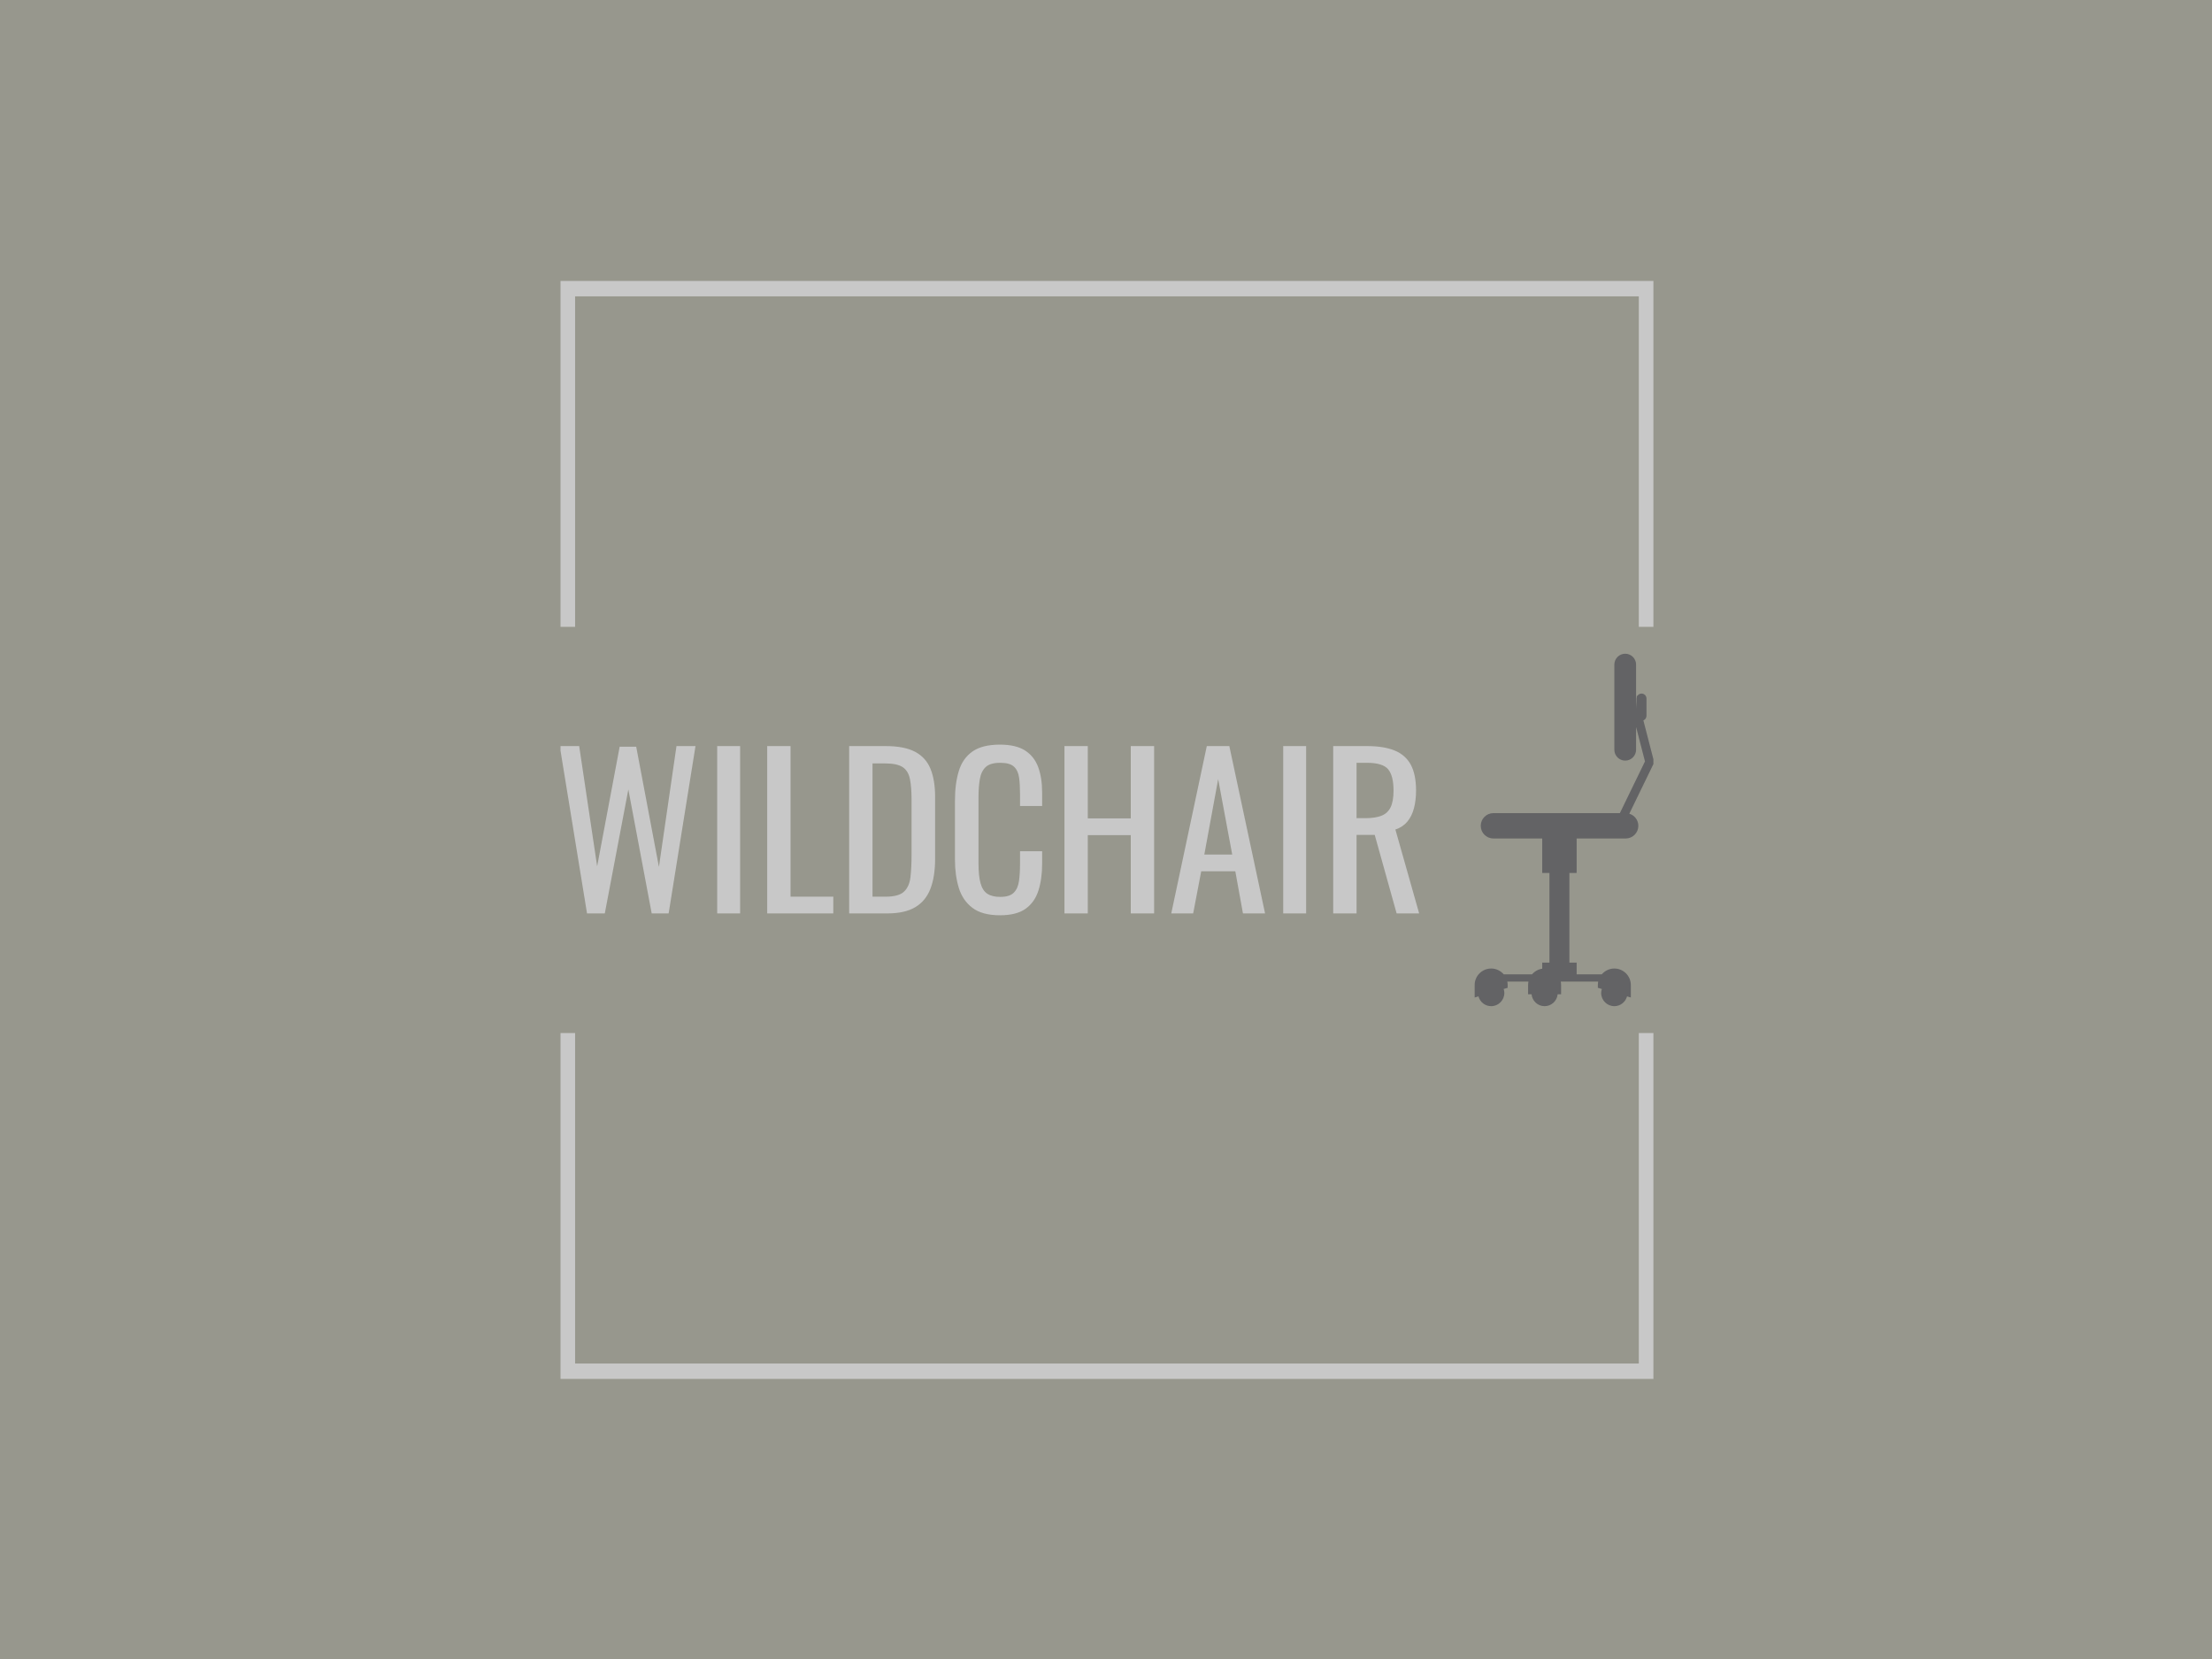
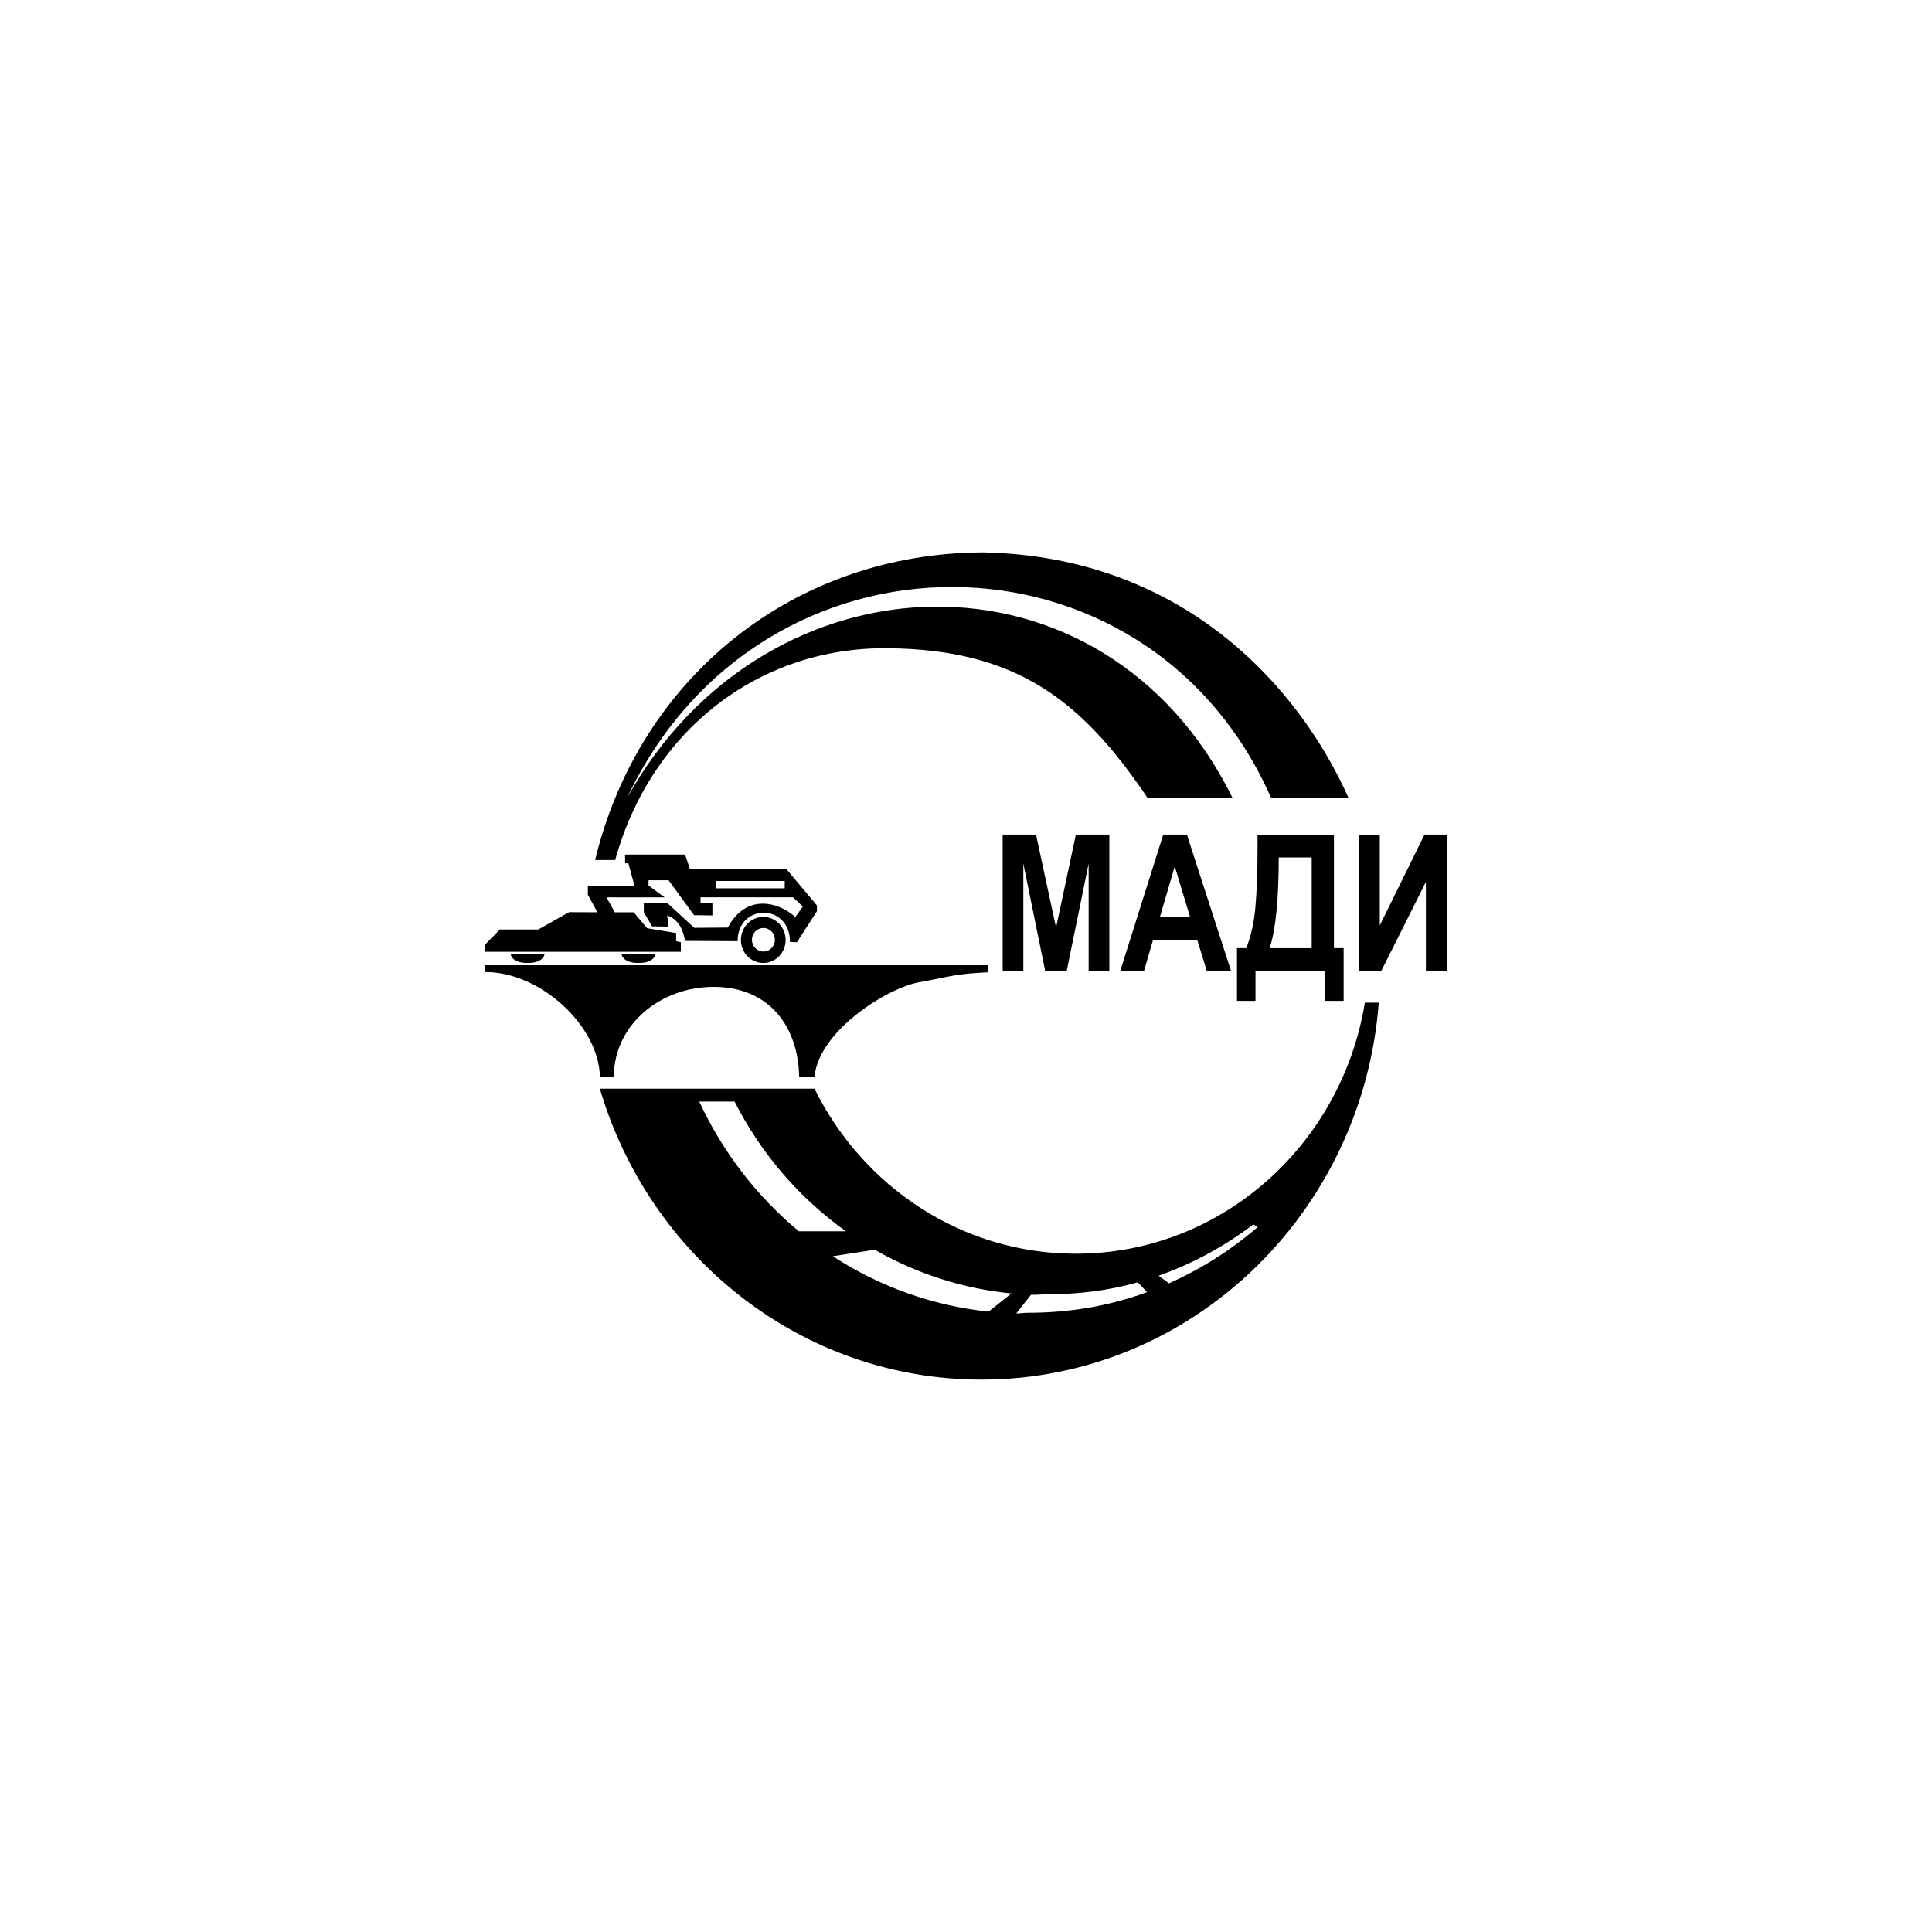
- <svg xmlns="http://www.w3.org/2000/svg" version="1.1" width="2000" height="1500" viewBox="0 0 2000 1500">
-   <rect width="2000" height="1500" fill="#97978d" />
-   <g transform="matrix(0.4940711,0,0,0.4940711,506.8023,250.4049)">
-     <svg viewBox="0 0 244 247" data-background-color="#97978d" preserveAspectRatio="xMidYMid meet" height="2024" width="2000">
-       <g id="tight-bounds" transform="matrix(1,0,0,1,-0.21568,-0.1)">
-         <svg viewBox="0 0 244.431 247.2" height="247.2" width="244.431">
-           <g>
-             <svg />
-           </g>
-           <g>
-             <svg viewBox="0 0 244.431 247.2" height="247.2" width="244.431">
-               <g transform="matrix(1,0,0,1,0,84.24428)">
-                 <svg viewBox="0 0 244.431 78.711" height="78.711" width="244.431">
-                   <g>
-                     <svg viewBox="0 0 311.271 100.235" height="78.711" width="244.431">
-                       <g>
-                         <svg viewBox="0 0 311.271 100.235" height="100.235" width="311.271">
-                           <g id="textblocktransform">
-                             <svg viewBox="0 0 311.271 100.235" height="100.235" width="311.271" id="textblock">
-                               <g>
-                                 <svg viewBox="0 0 311.271 100.235" height="100.235" width="311.271">
-                                   <g>
-                                     <svg>
-                                       <g />
-                                       <g />
-                                     </svg>
-                                   </g>
-                                   <g>
-                                     <svg>
-                                       <g>
-                                         <svg />
-                                       </g>
-                                       <g />
-                                     </svg>
-                                   </g>
-                                   <g id="text-0">
-                                     <svg viewBox="0 0 311.271 100.235" height="100.235" width="311.271">
-                                       <g transform="matrix(1,0,0,1,0,25.85069)">
-                                         <svg width="244.431" viewBox="1.8 -40.85 207.98 41.3" height="48.534" data-palette-color="#c8c8c8">
-                                           <path d="M12.7 0L8.4 0 1.8-40.5 6.5-40.5 10.85-11.4 16.3-40.35 20.3-40.35 25.8-11.25 30.05-40.5 34.65-40.5 28.15 0 24.05 0 18.4-30 12.7 0ZM45.45 0L39.9 0 39.9-40.5 45.45-40.5 45.45 0ZM68 0L52 0 52-40.5 57.65-40.5 57.65-4.05 68-4.05 68 0ZM81.09 0L71.84 0 71.84-40.5 80.64-40.5Q85.14-40.5 87.77-39.13 90.39-37.75 91.52-35 92.64-32.25 92.64-28.15L92.64-28.15 92.64-13.25Q92.64-8.95 91.52-6 90.39-3.05 87.87-1.53 85.34 0 81.09 0L81.09 0ZM77.49-36.3L77.49-4.05 80.69-4.05Q83.79-4.05 85.09-5.25 86.39-6.45 86.67-8.75 86.94-11.05 86.94-14.3L86.94-14.3 86.94-27.45Q86.94-30.6 86.54-32.55 86.14-34.5 84.79-35.4 83.44-36.3 80.54-36.3L80.54-36.3 77.49-36.3ZM108.34 0.45L108.34 0.45Q104.04 0.45 101.67-1.35 99.29-3.15 98.37-6.2 97.44-9.25 97.44-13L97.44-13 97.44-27.3Q97.44-31.4 98.37-34.45 99.29-37.5 101.67-39.18 104.04-40.85 108.34-40.85L108.34-40.85Q112.14-40.85 114.37-39.45 116.59-38.05 117.57-35.45 118.54-32.85 118.54-29.2L118.54-29.2 118.54-26 113.19-26 113.19-28.85Q113.19-31.1 112.97-32.83 112.74-34.55 111.74-35.5 110.74-36.45 108.39-36.45L108.39-36.45Q105.99-36.45 104.89-35.43 103.79-34.4 103.47-32.52 103.14-30.65 103.14-28.15L103.14-28.15 103.14-12.1Q103.14-9.05 103.64-7.28 104.14-5.5 105.29-4.75 106.44-4 108.39-4L108.39-4Q110.69-4 111.69-5.03 112.69-6.05 112.94-7.85 113.19-9.65 113.19-12.05L113.19-12.05 113.19-15.05 118.54-15.05 118.54-12.05Q118.54-8.35 117.64-5.53 116.74-2.7 114.54-1.13 112.34 0.45 108.34 0.45ZM129.59 0L123.94 0 123.94-40.5 129.59-40.5 129.59-23 139.99-23 139.99-40.5 145.64-40.5 145.64 0 139.99 0 139.99-18.95 129.59-18.95 129.59 0ZM155.09 0L149.79 0 158.39-40.5 163.84-40.5 172.49 0 167.14 0 165.29-10.2 157.04-10.2 155.09 0ZM161.14-32.5L157.79-14.25 164.54-14.25 161.14-32.5ZM182.43 0L176.88 0 176.88-40.5 182.43-40.5 182.43 0ZM194.63 0L188.98 0 188.98-40.5 197.13-40.5Q201.18-40.5 203.83-39.43 206.48-38.35 207.76-35.98 209.03-33.6 209.03-29.75L209.03-29.75Q209.03-27.4 208.53-25.48 208.03-23.55 206.93-22.23 205.83-20.9 204.03-20.3L204.03-20.3 209.78 0 204.33 0 199.03-19 194.63-19 194.63 0ZM194.63-36.45L194.63-23.05 196.78-23.05Q199.18-23.05 200.68-23.65 202.18-24.25 202.88-25.7 203.58-27.15 203.58-29.75L203.58-29.75Q203.58-33.3 202.28-34.88 200.98-36.45 197.13-36.45L197.13-36.45 194.63-36.45Z" opacity="1" transform="matrix(1,0,0,1,0,0)" fill="#c8c8c8" class="undefined-text-0" data-fill-palette-color="primary" />
-                                         </svg>
-                                       </g>
-                                       <g>
-                                         <svg version="1.1" x="260.208" y="0" viewBox="7.643 3.839 82.806 162.545" enable-background="new 0 0 100 170" xml:space="preserve" height="100.235" width="51.063" class="icon-g$-0" data-fill-palette-color="accent" id="g$-0">
-                                           <path d="M78.961 77.631L90.449 53.97l-4.996-19.39c0.842-0.341 1.438-1.164 1.438-2.127v-7.939c0-1.268-1.027-2.297-2.299-2.297-0.873 0-1.623 0.494-2.014 1.212l-0.123-0.479L82.4 23.86c-0.062 0.208-0.105 0.425-0.105 0.654v1.107l-0.205 3.432V8.852c0-2.769-2.246-5.013-5.014-5.013-2.77 0-5.014 2.245-5.014 5.013v39.267c0 2.768 2.244 5.013 5.014 5.013 2.768 0 5.014-2.245 5.014-5.013V37.624l4.1 15.879L74.607 77.356H16.295c-3.229 0-5.849 2.619-5.849 5.849s2.619 5.85 5.849 5.85h22.506v15.875h3.341v41.354h-3.341v2.826c-1.878 0.271-3.535 1.223-4.707 2.604H21.053c-1.396-1.645-3.475-2.691-5.802-2.691-4.2 0-7.608 3.408-7.608 7.605v5.76l1.758-0.518c0.696 2.594 3.038 4.514 5.85 4.514 3.357 0 6.079-2.727 6.079-6.084 0-0.646-0.128-1.26-0.316-1.844l1.847-0.541v-1.287c0-0.539-0.058-1.066-0.165-1.57h9.756c-0.107 0.504-0.165 1.031-0.165 1.57v4.277h1.59c0.308 3.07 2.868 5.479 6.02 5.479 3.151 0 5.71-2.408 6.019-5.479h1.589v-4.277c0-0.539-0.058-1.066-0.165-1.57h17.278c-0.107 0.504-0.166 1.031-0.166 1.57v1.287l1.844 0.541c-0.186 0.584-0.314 1.197-0.314 1.844 0 3.357 2.723 6.084 6.078 6.084 2.812 0 5.156-1.92 5.854-4.514l1.756 0.518v-5.76c0-4.197-3.406-7.605-7.609-7.605-2.324 0-4.404 1.047-5.801 2.691H54.674v-5.43h-3.342V104.93h3.342V89.055h22.609c3.229 0 5.848-2.62 5.848-5.85C83.131 80.563 81.369 78.356 78.961 77.631z" fill="#636365" data-fill-palette-color="accent" />
-                                         </svg>
-                                       </g>
-                                     </svg>
-                                   </g>
-                                 </svg>
-                               </g>
-                             </svg>
-                           </g>
-                         </svg>
-                       </g>
-                       <g />
-                     </svg>
-                   </g>
-                 </svg>
-               </g>
-               <path d="M0 78.244L0 1 244.431 1 244.431 78.244 240.994 78.244 240.994 4.437 3.437 4.437 3.437 78.244 0 78.244M0 168.956L0 246.2 244.431 246.2 244.431 168.956 240.994 168.956 240.994 242.763 3.437 242.763 3.437 168.956 0 168.956" fill="#c8c8c8" stroke="transparent" data-fill-palette-color="primary" />
-             </svg>
-           </g>
-           <defs />
-         </svg>
-         <rect width="244.431" height="247.2" fill="none" stroke="none" visibility="hidden" />
+ <svg xmlns="http://www.w3.org/2000/svg" width="1280" height="1280">
+   <g>
+     <g stroke="null" data-name="Слой 2" id="Слой_2">
+       <g stroke="null" data-name="Слой 1" id="Слой_1-2">
+         <path stroke="null" id="svg_1" d="m664.288,643.377l0,-90.435l22.09,0l13.292,61.656l13.116,-61.656l22.183,0l0,90.435l-13.722,0l0,-71.218l-14.545,71.218l-14.224,0l-14.499,-71.224l0,71.224l-13.691,0zm151.336,0l-16.073,0l-6.328,-20.61l-29.308,0l-6.012,20.61l-15.742,0l28.521,-90.44l15.659,0l29.282,90.44zm-27.164,-35.803l-10.154,-33.568l-9.838,33.568l19.993,0zm44.692,-54.61l50.616,0l0,75.199l6.436,0l0,34.957l-12.36,0l0,-19.743l-46.049,0l0,19.743l-12.267,0l0,-34.957l6.178,0c3.045,-7.743 5.08,-16.699 6.012,-26.959c0.927,-10.175 1.44,-23.133 1.44,-38.698l0,-9.579l-0.005,0.037zm14.048,15.129c0,27.481 -1.947,47.569 -6.012,60.091l27.848,0l0,-60.112l-21.841,0l0.005,0.021zm53.071,-15.129l13.883,0l0,60.155l29.624,-60.176l14.727,0l0,90.435l-13.8,0l0,-59.069l-29.624,59.069l-14.815,0l0.005,-90.413z" />
+         <path stroke="null" id="svg_2" d="m321.496,643.989l0,-4.518l333.062,0l0,4.694c-21.836,1.064 -23.441,2.522 -45.112,6.524c-20.314,3.193 -66.865,31.653 -69.827,62.699l-10.159,0c-0.518,-32.52 -19.299,-59.564 -56.623,-59.564c-35.211,0 -66.021,24.868 -66.187,59.564l-9.233,0c-0.425,-33.052 -38.763,-69.398 -75.922,-69.398z" />
+         <path stroke="null" id="svg_3" d="m395.813,604.417l-18.791,-0.085l-20.397,11.479l-25.476,0l-9.652,9.914l0,4.869l129.588,0l0,-6.349l-3.133,-0.708l0,-5.375l-19.211,-3.193l-8.891,-10.526l-12.526,0l-5.499,-9.909l38.51,0l-10.667,-7.855l0,-3.48l13.287,0l16.844,23.133l12.189,0.176l0,-8.435l-7.871,0l0,-3.565l61.2,0l6.602,6.088l-4.997,6.977c-11.086,-10.111 -32.576,-15.848 -44.692,6.955l-22.266,0.176l-17.683,-16.284l-15.742,0l0,5.997l5.499,9.307l10.915,0.176l-0.932,-7.392c7.534,2.698 10.496,9.302 11.853,16.869l34.818,0.176c0,-25.065 34.693,-25.331 34.693,0.532l4.567,0.176l13.292,-20.525l0,-3.826l-20.485,-24.437l-63.753,0l-3.133,-9.307l-39.784,0l0.093,5.753l2.118,0l4.143,15.22l-30.981,-0.09l0,5.742l6.348,11.649l0,-0.021zm78.63,-20.754l45.454,0l0,4.869l-45.454,0l0,-4.869zm31.25,23.857a14.825,15.236 0 1 0 14.825,15.236a14.82,15.23 0 0 0 -14.825,-15.257l0,0.021zm7.69,15.119a7.596,7.807 0 1 1 -7.596,-7.828a7.596,7.807 0 0 1 7.591,7.807l0.005,0.021z" />
+         <path stroke="null" id="svg_4" d="m415.365,528.766c92.171,-165.57 316.218,-172.701 401.305,0l-56.307,0c-44.185,-65.657 -87.79,-98.614 -172.67,-99.306s-156.333,54.434 -180.116,140.33l-13.287,0c29.117,-120.799 131.524,-203.486 257.223,-203.816c132.042,2.783 208.813,88.439 241.989,162.792l-51.295,0c-81.509,-185.398 -338.313,-187.574 -426.843,0z" />
+         <path stroke="null" id="svg_5" d="m338.341,632.153c0.761,4.119 5.939,5.997 11.216,5.822c5.256,0.17 10.475,-1.708 11.216,-5.822l-22.432,0z" />
+         <path stroke="null" id="svg_6" d="m411.813,632.153c0.74,4.114 5.96,5.992 11.216,5.822c5.256,0.17 10.475,-1.708 11.216,-5.822l-22.432,0z" />
+         <path stroke="null" id="svg_7" d="m904.273,664.253c-15.384,94.415 -95.278,166.363 -191.503,166.363c-75.658,0 -141.104,-44.467 -173.151,-109.353l-142.202,0c32.803,111.545 133.596,192.763 252.822,192.763c138.774,0 252.532,-109.997 263.256,-249.773l-9.222,0zm-441.005,65.556l23.41,0a232.798,239.247 0 0 0 73.757,85.933l-31.162,0a240.384,247.043 0 0 1 -66.006,-85.933zm191.699,139.185a238.023,244.616 0 0 1 -103.216,-36.719l27.817,-4.289a230.24,236.618 0 0 0 90.55,28.96l-15.151,12.048zm25.699,0.756c-2.123,0 -5.271,0.5 -7.384,0.447l9.735,-12.346c3.107,0.128 7.218,-0.341 10.356,-0.341c21.287,0 40.861,-2.421 60.439,-7.945l6.136,6.524c-25.109,9.19 -51.129,13.666 -79.287,13.666l0.005,-0.005zm93.791,-19.514l-6.83,-5.05a231.089,237.491 0 0 0 62.728,-33.989l2.972,1.724a239.509,246.143 0 0 1 -58.87,37.315z" />
      </g>
-     </svg>
+     </g>
  </g>
</svg>
